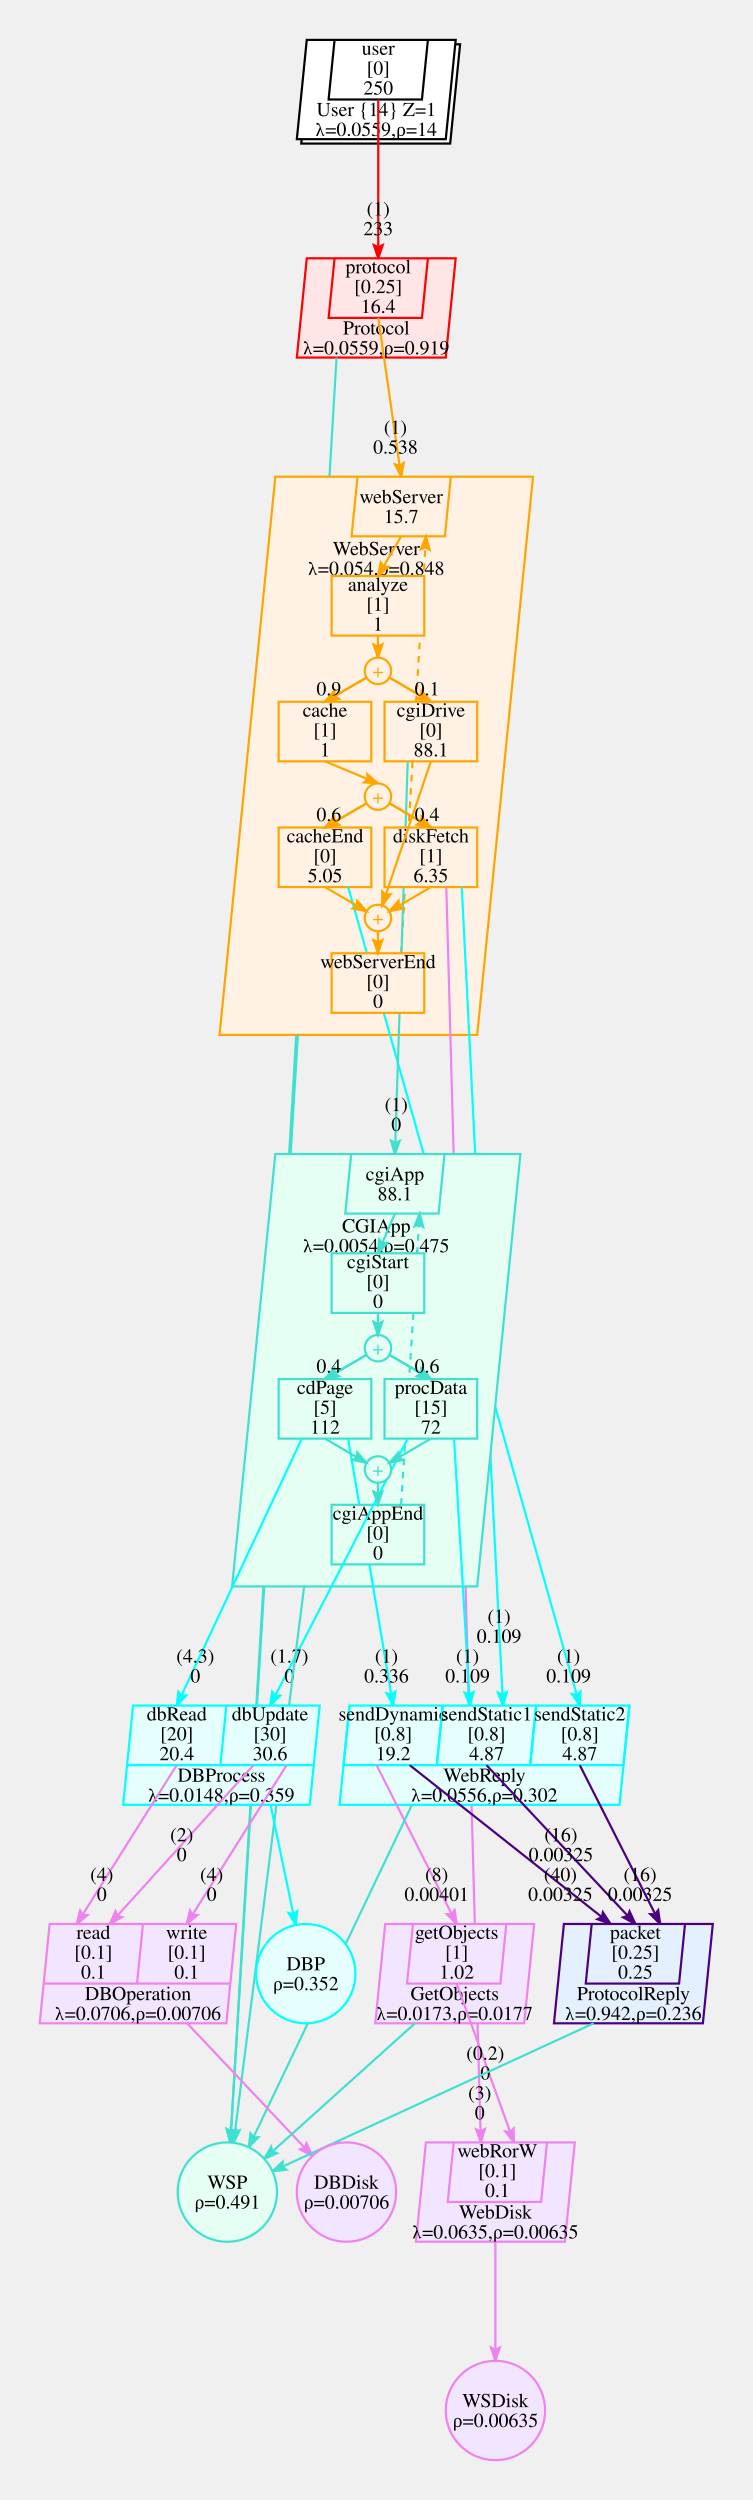
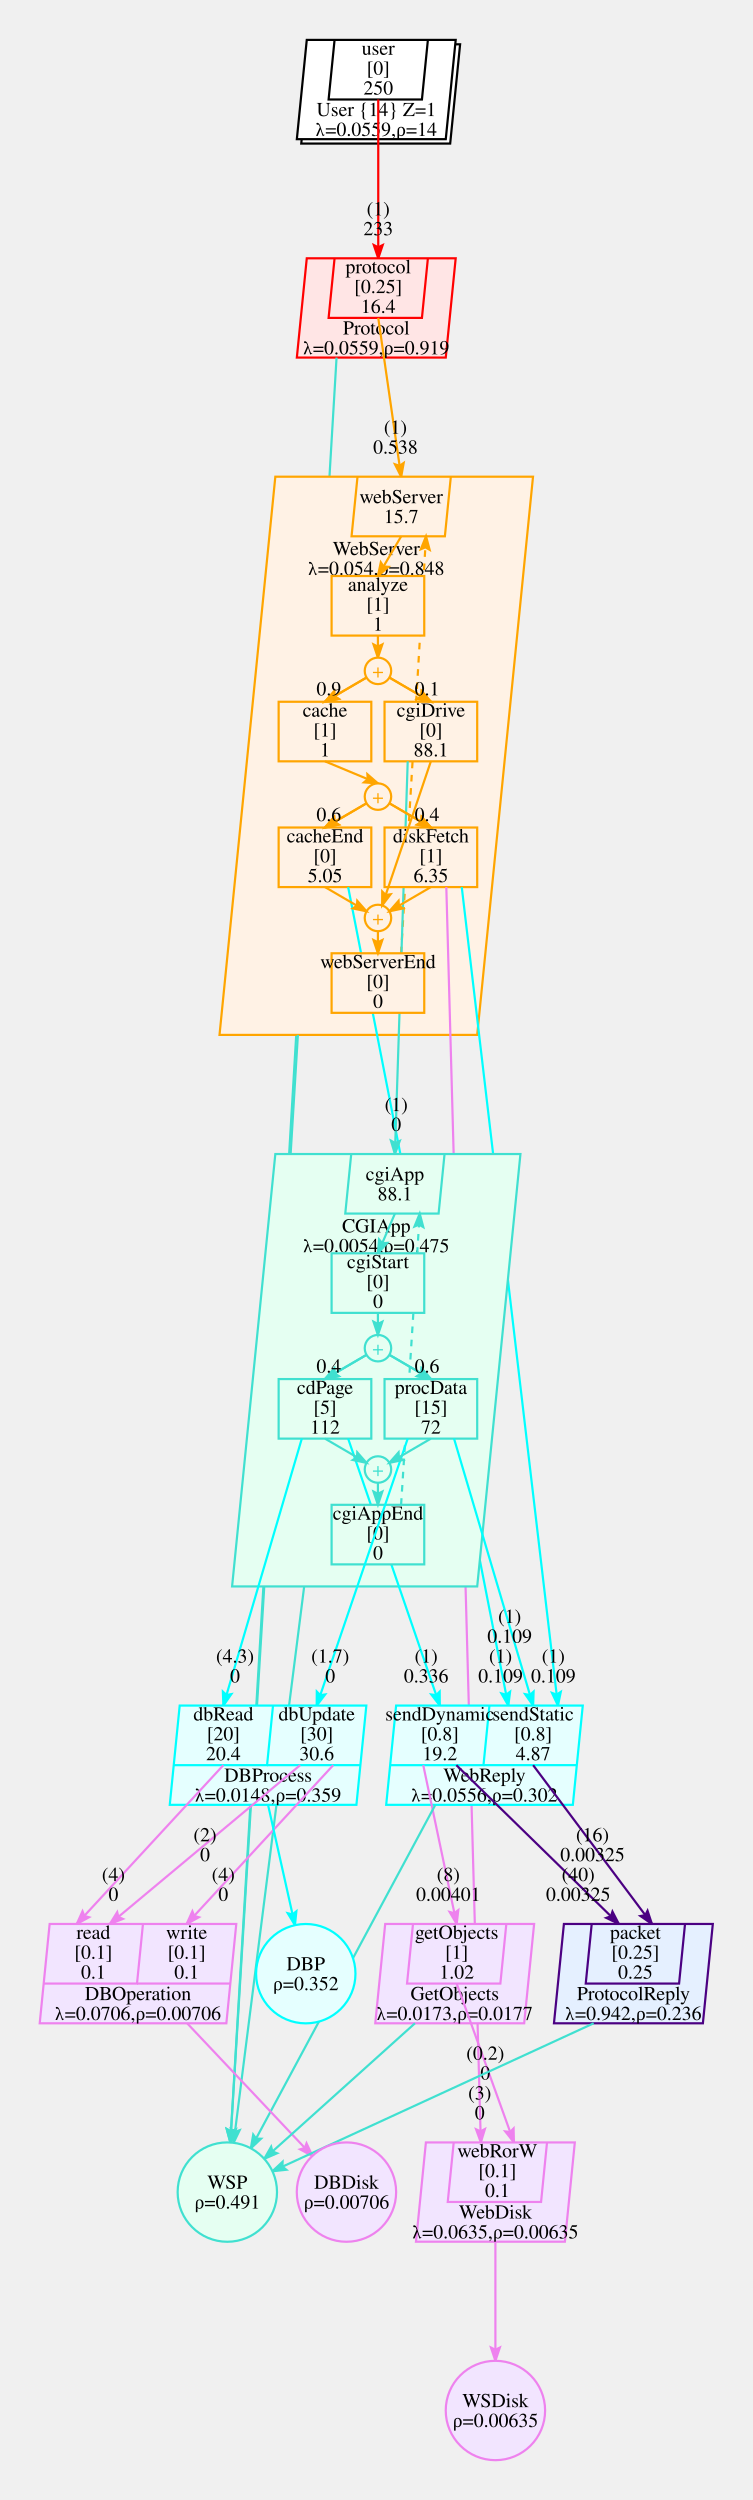
<svg xmlns="http://www.w3.org/2000/svg" width="4.737in" height="15.736in" viewBox="0 0 8528 28325">
  <polygon fill="#ffffff" stroke="black" stroke-width="25" points="3526.25,500 5213.75,500 5101.25,1625 3413.75,1625 " />
  <polygon fill="#ffffff" stroke="black" stroke-width="25" points="3476.25,450 5163.75,450 5051.25,1575 3363.75,1575 " />
  <text x="4264" y="1538" font-family="Times" font-style="Roman" font-size="225" fill="black" text-anchor="middle">λ=0.0559,ρ=14</text>
  <text x="4264" y="1313" font-family="Times" font-style="Roman" font-size="225" fill="black" text-anchor="middle">User {14} Z=1</text>
  <polyline stroke="black" stroke-width="25" fill="none" points="3791.25,450 3723.75,1125 4781.25,1125 4848.75,450 " />
  <text x="4286" y="1069" font-family="Times" font-style="Roman" font-size="225" fill="black" text-anchor="middle">250</text>
  <text x="4286" y="844" font-family="Times" font-style="Roman" font-size="225" fill="black" text-anchor="middle">[0]</text>
  <text x="4286" y="619" font-family="Times" font-style="Roman" font-size="225" fill="black" text-anchor="middle">user</text>
  <line x1="4286.25" y1="1125" x2="4286.25" y2="2925" stroke="Red" stroke-width="25" />
  <polygon fill="Red" stroke="Red" stroke-width="25" points="4286.25,2925 4336.25,2775 4286.25,2800 4236.25,2775 " />
  <text x="4286" y="2663" font-family="Times" font-style="Roman" font-size="225" fill="black" text-anchor="middle">233</text>
  <text x="4286" y="2438" font-family="Times" font-style="Roman" font-size="225" fill="black" text-anchor="middle">(1)</text>
  <polygon fill="#ffe5e5" stroke="Red" stroke-width="25" points="3476.25,2925 5163.75,2925 5051.25,4050 3363.75,4050 " />
  <text x="4264" y="4013" font-family="Times" font-style="Roman" font-size="225" fill="black" text-anchor="middle">λ=0.0559,ρ=0.919</text>
  <text x="4264" y="3788" font-family="Times" font-style="Roman" font-size="225" fill="black" text-anchor="middle">Protocol</text>
  <polyline stroke="Red" stroke-width="25" fill="none" points="3791.25,2925 3723.75,3600 4781.25,3600 4848.75,2925 " />
  <text x="4286" y="3544" font-family="Times" font-style="Roman" font-size="225" fill="black" text-anchor="middle">16.4</text>
  <text x="4286" y="3319" font-family="Times" font-style="Roman" font-size="225" fill="black" text-anchor="middle">[0.25]</text>
  <text x="4286" y="3094" font-family="Times" font-style="Roman" font-size="225" fill="black" text-anchor="middle">protocol</text>
  <line x1="4286.25" y1="3600" x2="4546.25" y2="5400" stroke="Orange" stroke-width="25" />
  <polygon fill="Orange" stroke="Orange" stroke-width="25" points="4546.25,5400 4574.29,5244.39 4528.38,5276.28 4475.32,5258.69 " />
  <text x="4481" y="5138" font-family="Times" font-style="Roman" font-size="225" fill="black" text-anchor="middle">0.538</text>
  <text x="4481" y="4913" font-family="Times" font-style="Roman" font-size="225" fill="black" text-anchor="middle">(1)</text>
  <line x1="3813.75" y1="4050" x2="2609.68" y2="24276" stroke="Turquoise" stroke-width="25" />
  <polygon fill="Turquoise" stroke="Turquoise" stroke-width="25" points="2609.68,24276 2668.5,24129.2 2617.11,24151.2 2568.68,24123.3 " />
  <polygon fill="#fff2e5" stroke="Orange" stroke-width="25" points="3120,5400 6040,5400 5407.5,11725 2487.5,11725 " />
  <text x="4264" y="6513" font-family="Times" font-style="Roman" font-size="225" fill="black" text-anchor="middle">λ=0.054,ρ=0.848</text>
  <text x="4264" y="6288" font-family="Times" font-style="Roman" font-size="225" fill="black" text-anchor="middle">WebServer</text>
  <polyline stroke="Orange" stroke-width="25" fill="none" points="4051.25,5400 3983.75,6075 5041.25,6075 5108.75,5400 " />
  <text x="4546" y="5925" font-family="Times" font-style="Roman" font-size="225" fill="black" text-anchor="middle">15.7</text>
  <text x="4546" y="5700" font-family="Times" font-style="Roman" font-size="225" fill="black" text-anchor="middle">webServer</text>
  <line x1="4546.25" y1="6075" x2="4282.5" y2="6525" stroke="Orange" stroke-width="25" />
  <polygon fill="Orange" stroke="Orange" stroke-width="25" points="4282.5,6525 4401.49,6420.87 4345.71,6417.16 4315.21,6370.31 " />
  <line x1="4545" y1="10800" x2="4827.5" y2="6075" stroke-dasharray="75" stroke="Orange" stroke-width="25" />
  <polygon fill="Orange" stroke="Orange" stroke-width="25" points="4827.5,6075 4768.64,6221.75 4820.04,6199.78 4868.46,6227.72 " />
  <polygon fill="#fff2e5" stroke="Orange" stroke-width="25" points="3757.5,7200 3757.5,6525 4807.5,6525 4807.5,7200 3757.5,7200 " />
  <text x="4283" y="7144" font-family="Times" font-style="Roman" font-size="225" fill="black" text-anchor="middle">1</text>
  <text x="4283" y="6919" font-family="Times" font-style="Roman" font-size="225" fill="black" text-anchor="middle">[1]</text>
  <text x="4283" y="6694" font-family="Times" font-style="Roman" font-size="225" fill="black" text-anchor="middle">analyze</text>
  <polygon fill="#fff2e5" stroke="Orange" stroke-width="25" points="3157.5,8625 3157.5,7950 4207.5,7950 4207.5,8625 3157.5,8625 " />
  <text x="3683" y="8569" font-family="Times" font-style="Roman" font-size="225" fill="black" text-anchor="middle">1</text>
  <text x="3683" y="8344" font-family="Times" font-style="Roman" font-size="225" fill="black" text-anchor="middle">[1]</text>
  <text x="3683" y="8119" font-family="Times" font-style="Roman" font-size="225" fill="black" text-anchor="middle">cache</text>
  <polygon fill="#fff2e5" stroke="Orange" stroke-width="25" points="3157.5,10050 3157.5,9375 4207.5,9375 4207.5,10050 3157.5,10050 " />
-   <line x1="3945" y1="10050" x2="6570" y2="19325" stroke="Cyan" stroke-width="25" />
-   <polygon fill="Cyan" stroke="Cyan" stroke-width="25" points="6570,19325 6577.26,19167.1 6535.96,19204.7 6481.04,19194.3 " />
-   <text x="6443" y="19063" font-family="Times" font-style="Roman" font-size="225" fill="black" text-anchor="middle">0.109</text>
-   <text x="6443" y="18838" font-family="Times" font-style="Roman" font-size="225" fill="black" text-anchor="middle">(1)</text>
+   <line x1="3945" y1="10050" x2="5760" y2="19325" stroke="Cyan" stroke-width="25" />
+   <polygon fill="Cyan" stroke="Cyan" stroke-width="25" points="5760,19325 5780.26,19168.2 5735.99,19202.3 5682.12,19187.4 " />
+   <text x="5672" y="19063" font-family="Times" font-style="Roman" font-size="225" fill="black" text-anchor="middle">0.109</text>
+   <text x="5672" y="18838" font-family="Times" font-style="Roman" font-size="225" fill="black" text-anchor="middle">(1)</text>
  <text x="3683" y="9994" font-family="Times" font-style="Roman" font-size="225" fill="black" text-anchor="middle">5.05</text>
  <text x="3683" y="9769" font-family="Times" font-style="Roman" font-size="225" fill="black" text-anchor="middle">[0]</text>
  <text x="3683" y="9544" font-family="Times" font-style="Roman" font-size="225" fill="black" text-anchor="middle">cacheEnd</text>
  <polygon fill="#fff2e5" stroke="Orange" stroke-width="25" points="4357.5,8625 4357.5,7950 5407.5,7950 5407.5,8625 4357.5,8625 " />
  <line x1="4620" y1="8625" x2="4475" y2="13075" stroke="Turquoise" stroke-width="25" />
  <polygon fill="Turquoise" stroke="Turquoise" stroke-width="25" points="4475,13075 4529.86,12926.7 4479.07,12950.1 4429.91,12923.5 " />
  <text x="4490" y="12813" font-family="Times" font-style="Roman" font-size="225" fill="black" text-anchor="middle">0</text>
  <text x="4490" y="12588" font-family="Times" font-style="Roman" font-size="225" fill="black" text-anchor="middle">(1)</text>
  <text x="4883" y="8569" font-family="Times" font-style="Roman" font-size="225" fill="black" text-anchor="middle">88.1</text>
  <text x="4883" y="8344" font-family="Times" font-style="Roman" font-size="225" fill="black" text-anchor="middle">[0]</text>
  <text x="4883" y="8119" font-family="Times" font-style="Roman" font-size="225" fill="black" text-anchor="middle">cgiDrive</text>
  <polygon fill="#fff2e5" stroke="Orange" stroke-width="25" points="4357.5,10050 4357.5,9375 5407.5,9375 5407.5,10050 4357.5,10050 " />
  <line x1="5057.5" y1="10050" x2="5448.75" y2="24275" stroke="Violet" stroke-width="25" />
  <polygon fill="Violet" stroke="Violet" stroke-width="25" points="5448.75,24275 5494.61,24123.7 5445.31,24150 5394.64,24126.4 " />
  <text x="5436" y="24013" font-family="Times" font-style="Roman" font-size="225" fill="black" text-anchor="middle">0</text>
  <text x="5436" y="23788" font-family="Times" font-style="Roman" font-size="225" fill="black" text-anchor="middle">(3)</text>
-   <line x1="5232.5" y1="10050" x2="5700" y2="19325" stroke="Cyan" stroke-width="25" />
-   <polygon fill="Cyan" stroke="Cyan" stroke-width="25" points="5700,19325 5742.39,19172.7 5693.71,19200.2 5642.51,19177.7 " />
-   <text x="5655" y="18613" font-family="Times" font-style="Roman" font-size="225" fill="black" text-anchor="middle">0.109</text>
-   <text x="5655" y="18388" font-family="Times" font-style="Roman" font-size="225" fill="black" text-anchor="middle">(1)</text>
+   <line x1="5232.5" y1="10050" x2="6322.5" y2="19325" stroke="Cyan" stroke-width="25" />
+   <polygon fill="Cyan" stroke="Cyan" stroke-width="25" points="6322.5,19325 6354.65,19170.2 6307.91,19200.9 6255.33,19181.9 " />
+   <text x="6270" y="19063" font-family="Times" font-style="Roman" font-size="225" fill="black" text-anchor="middle">0.109</text>
+   <text x="6270" y="18838" font-family="Times" font-style="Roman" font-size="225" fill="black" text-anchor="middle">(1)</text>
  <text x="4883" y="9994" font-family="Times" font-style="Roman" font-size="225" fill="black" text-anchor="middle">6.35</text>
  <text x="4883" y="9769" font-family="Times" font-style="Roman" font-size="225" fill="black" text-anchor="middle">[1]</text>
  <text x="4883" y="9544" font-family="Times" font-style="Roman" font-size="225" fill="black" text-anchor="middle">diskFetch</text>
  <polygon fill="#fff2e5" stroke="Orange" stroke-width="25" points="3757.5,11475 3757.5,10800 4807.5,10800 4807.5,11475 3757.5,11475 " />
  <text x="4283" y="11419" font-family="Times" font-style="Roman" font-size="225" fill="black" text-anchor="middle">0</text>
  <text x="4283" y="11194" font-family="Times" font-style="Roman" font-size="225" fill="black" text-anchor="middle">[0]</text>
  <text x="4283" y="10969" font-family="Times" font-style="Roman" font-size="225" fill="black" text-anchor="middle">webServerEnd</text>
  <line x1="4282.5" y1="7200" x2="4282.5" y2="7450" stroke="Orange" stroke-width="25" />
  <polygon fill="Orange" stroke="Orange" stroke-width="25" points="4282.5,7450 4332.5,7300 4282.5,7325 4232.5,7300 " />
  <line x1="3682.5" y1="8625" x2="4282.5" y2="8875" stroke="Orange" stroke-width="25" />
  <polygon fill="Orange" stroke="Orange" stroke-width="25" points="4282.5,8875 4163.27,8771.15 4167.12,8826.92 4124.81,8863.46 " />
  <circle cx="4283" cy="7600" r="150" fill="#fff2e5" stroke="Orange" stroke-width="25" />
  <text x="4283" y="7675" font-family="Times" font-style="Roman" font-size="225" fill="Orange" text-anchor="middle">+</text>
  <line x1="4152.93" y1="7675.58" x2="3682.5" y2="7950" stroke="Orange" stroke-width="25" />
  <polygon fill="Orange" stroke="Orange" stroke-width="25" points="3682.5,7950 3837.26,7917.61 3790.47,7887.02 3786.87,7831.23 " />
  <line x1="4412.07" y1="7675.58" x2="4882.5" y2="7950" stroke="Orange" stroke-width="25" />
  <polygon fill="Orange" stroke="Orange" stroke-width="25" points="4882.5,7950 4778.13,7831.23 4774.53,7887.02 4727.74,7917.61 " />
  <line x1="4152.93" y1="7675.58" x2="3682.5" y2="7950" stroke="Orange" stroke-width="25" />
  <polygon fill="Orange" stroke="Orange" stroke-width="25" points="3682.5,7950 3837.26,7917.61 3790.47,7887.02 3786.87,7831.23 " />
  <line x1="4412.07" y1="7675.58" x2="4882.5" y2="7950" stroke="Orange" stroke-width="25" />
  <polygon fill="Orange" stroke="Orange" stroke-width="25" points="4882.5,7950 4778.13,7831.23 4774.53,7887.02 4727.74,7917.61 " />
  <text x="3726" y="7877" font-family="Times" font-style="Roman" font-size="225" fill="black" text-anchor="middle">0.9</text>
  <text x="4839" y="7877" font-family="Times" font-style="Roman" font-size="225" fill="black" text-anchor="middle">0.1</text>
  <circle cx="4283" cy="10400" r="150" fill="#fff2e5" stroke="Orange" stroke-width="25" />
  <text x="4283" y="10475" font-family="Times" font-style="Roman" font-size="225" fill="Orange" text-anchor="middle">+</text>
  <line x1="3682.5" y1="10050" x2="4152.93" y2="10324.4" stroke="Orange" stroke-width="25" />
  <polygon fill="Orange" stroke="Orange" stroke-width="25" points="4152.93,10324.4 4048.56,10205.6 4044.96,10261.4 3998.17,10292 " />
  <line x1="4882.5" y1="8625" x2="4330.53" y2="10257.9" stroke="Orange" stroke-width="25" />
  <polygon fill="Orange" stroke="Orange" stroke-width="25" points="4330.53,10257.9 4425.94,10131.8 4370.56,10139.5 4331.2,10099.8 " />
  <line x1="4882.5" y1="10050" x2="4412.07" y2="10324.4" stroke="Orange" stroke-width="25" />
  <polygon fill="Orange" stroke="Orange" stroke-width="25" points="4412.07,10324.4 4566.83,10292 4520.04,10261.4 4516.44,10205.6 " />
  <circle cx="4283" cy="9025" r="150" fill="#fff2e5" stroke="Orange" stroke-width="25" />
  <text x="4283" y="9100" font-family="Times" font-style="Roman" font-size="225" fill="Orange" text-anchor="middle">+</text>
  <line x1="4152.93" y1="9100.58" x2="3682.5" y2="9375" stroke="Orange" stroke-width="25" />
  <polygon fill="Orange" stroke="Orange" stroke-width="25" points="3682.5,9375 3837.26,9342.61 3790.47,9312.02 3786.87,9256.23 " />
  <line x1="4412.07" y1="9100.58" x2="4882.5" y2="9375" stroke="Orange" stroke-width="25" />
  <polygon fill="Orange" stroke="Orange" stroke-width="25" points="4882.5,9375 4778.13,9256.23 4774.53,9312.02 4727.74,9342.61 " />
  <line x1="4152.93" y1="9100.58" x2="3682.5" y2="9375" stroke="Orange" stroke-width="25" />
  <polygon fill="Orange" stroke="Orange" stroke-width="25" points="3682.5,9375 3837.26,9342.61 3790.47,9312.02 3786.87,9256.23 " />
  <line x1="4412.07" y1="9100.58" x2="4882.5" y2="9375" stroke="Orange" stroke-width="25" />
  <polygon fill="Orange" stroke="Orange" stroke-width="25" points="4882.5,9375 4778.13,9256.23 4774.53,9312.02 4727.74,9342.61 " />
  <text x="3726" y="9302" font-family="Times" font-style="Roman" font-size="225" fill="black" text-anchor="middle">0.6</text>
  <text x="4839" y="9302" font-family="Times" font-style="Roman" font-size="225" fill="black" text-anchor="middle">0.4</text>
  <line x1="4282.5" y1="10550" x2="4282.5" y2="10800" stroke="Orange" stroke-width="25" />
  <polygon fill="Orange" stroke="Orange" stroke-width="25" points="4282.5,10800 4332.5,10650 4282.5,10675 4232.5,10650 " />
  <line x1="3375.62" y1="11725" x2="2610.48" y2="24276" stroke="Turquoise" stroke-width="25" />
  <polygon fill="Turquoise" stroke="Turquoise" stroke-width="25" points="2610.48,24276 2669.51,24129.4 2618.08,24151.3 2569.7,24123.3 " />
  <polygon fill="#e5fff2" stroke="Turquoise" stroke-width="25" points="3120,13075 5897.5,13075 5407.5,17975 2630,17975 " />
  <text x="4264" y="14188" font-family="Times" font-style="Roman" font-size="225" fill="black" text-anchor="middle">λ=0.0054,ρ=0.475</text>
  <text x="4264" y="13963" font-family="Times" font-style="Roman" font-size="225" fill="black" text-anchor="middle">CGIApp</text>
  <polyline stroke="Turquoise" stroke-width="25" fill="none" points="3980,13075 3912.5,13750 4970,13750 5037.5,13075 " />
  <text x="4475" y="13600" font-family="Times" font-style="Roman" font-size="225" fill="black" text-anchor="middle">88.1</text>
  <text x="4475" y="13375" font-family="Times" font-style="Roman" font-size="225" fill="black" text-anchor="middle">cgiApp</text>
  <line x1="4475" y1="13750" x2="4282.5" y2="14200" stroke="Turquoise" stroke-width="25" />
  <polygon fill="Turquoise" stroke="Turquoise" stroke-width="25" points="4282.5,14200 4387.47,14081.8 4331.66,14085.1 4295.52,14042.4 " />
  <line x1="4545" y1="17050" x2="4756.25" y2="13750" stroke-dasharray="75" stroke="Turquoise" stroke-width="25" />
  <polygon fill="Turquoise" stroke="Turquoise" stroke-width="25" points="4756.25,13750 4696.77,13896.5 4748.26,13874.7 4796.57,13902.9 " />
  <polygon fill="#e5fff2" stroke="Turquoise" stroke-width="25" points="3157.5,16300 3157.5,15625 4207.5,15625 4207.5,16300 3157.5,16300 " />
-   <line x1="3420" y1="16300" x2="2002.5" y2="19325" stroke="Cyan" stroke-width="25" />
-   <polygon fill="Cyan" stroke="Cyan" stroke-width="25" points="2002.5,19325 2111.42,19210.4 2055.54,19211.8 2020.87,19168 " />
-   <text x="2213" y="19063" font-family="Times" font-style="Roman" font-size="225" fill="black" text-anchor="middle">0</text>
-   <text x="2213" y="18838" font-family="Times" font-style="Roman" font-size="225" fill="black" text-anchor="middle">(4.3)</text>
-   <line x1="3945" y1="16300" x2="4455" y2="19325" stroke="Cyan" stroke-width="25" />
-   <polygon fill="Cyan" stroke="Cyan" stroke-width="25" points="4455,19325 4479.37,19168.8 4434.22,19201.7 4380.76,19185.4 " />
-   <text x="4379" y="19063" font-family="Times" font-style="Roman" font-size="225" fill="black" text-anchor="middle">0.336</text>
-   <text x="4379" y="18838" font-family="Times" font-style="Roman" font-size="225" fill="black" text-anchor="middle">(1)</text>
+   <line x1="3420" y1="16300" x2="2531.25" y2="19325" stroke="Cyan" stroke-width="25" />
+   <polygon fill="Cyan" stroke="Cyan" stroke-width="25" points="2531.25,19325 2621.51,19195.2 2566.49,19205.1 2525.56,19167 " />
+   <text x="2663" y="19063" font-family="Times" font-style="Roman" font-size="225" fill="black" text-anchor="middle">0</text>
+   <text x="2663" y="18838" font-family="Times" font-style="Roman" font-size="225" fill="black" text-anchor="middle">(4.3)</text>
+   <line x1="3945" y1="16300" x2="4983.75" y2="19325" stroke="Cyan" stroke-width="25" />
+   <polygon fill="Cyan" stroke="Cyan" stroke-width="25" points="4983.75,19325 4982.32,19166.9 4943.15,19206.8 4887.74,19199.4 " />
+   <text x="4829" y="19063" font-family="Times" font-style="Roman" font-size="225" fill="black" text-anchor="middle">0.336</text>
+   <text x="4829" y="18838" font-family="Times" font-style="Roman" font-size="225" fill="black" text-anchor="middle">(1)</text>
  <text x="3683" y="16244" font-family="Times" font-style="Roman" font-size="225" fill="black" text-anchor="middle">112</text>
  <text x="3683" y="16019" font-family="Times" font-style="Roman" font-size="225" fill="black" text-anchor="middle">[5]</text>
  <text x="3683" y="15794" font-family="Times" font-style="Roman" font-size="225" fill="black" text-anchor="middle">cdPage</text>
  <polygon fill="#e5fff2" stroke="Turquoise" stroke-width="25" points="3757.5,17725 3757.5,17050 4807.5,17050 4807.5,17725 3757.5,17725 " />
  <text x="4283" y="17669" font-family="Times" font-style="Roman" font-size="225" fill="black" text-anchor="middle">0</text>
  <text x="4283" y="17444" font-family="Times" font-style="Roman" font-size="225" fill="black" text-anchor="middle">[0]</text>
  <text x="4283" y="17219" font-family="Times" font-style="Roman" font-size="225" fill="black" text-anchor="middle">cgiAppEnd</text>
  <polygon fill="#e5fff2" stroke="Turquoise" stroke-width="25" points="3757.5,14875 3757.5,14200 4807.5,14200 4807.5,14875 3757.5,14875 " />
  <text x="4283" y="14819" font-family="Times" font-style="Roman" font-size="225" fill="black" text-anchor="middle">0</text>
  <text x="4283" y="14594" font-family="Times" font-style="Roman" font-size="225" fill="black" text-anchor="middle">[0]</text>
  <text x="4283" y="14369" font-family="Times" font-style="Roman" font-size="225" fill="black" text-anchor="middle">cgiStart</text>
  <polygon fill="#e5fff2" stroke="Turquoise" stroke-width="25" points="4357.5,16300 4357.5,15625 5407.5,15625 5407.5,16300 4357.5,16300 " />
-   <line x1="4620" y1="16300" x2="3060" y2="19325" stroke="Cyan" stroke-width="25" />
-   <polygon fill="Cyan" stroke="Cyan" stroke-width="25" points="3060,19325 3173.19,19214.6 3117.29,19213.9 3084.31,19168.8 " />
-   <text x="3279" y="19063" font-family="Times" font-style="Roman" font-size="225" fill="black" text-anchor="middle">0</text>
-   <text x="3279" y="18838" font-family="Times" font-style="Roman" font-size="225" fill="black" text-anchor="middle">(1.7)</text>
-   <line x1="5145" y1="16300" x2="5325" y2="19325" stroke="Cyan" stroke-width="25" />
-   <polygon fill="Cyan" stroke="Cyan" stroke-width="25" points="5325,19325 5366,19172.3 5317.58,19200.2 5266.18,19178.2 " />
-   <text x="5298" y="19063" font-family="Times" font-style="Roman" font-size="225" fill="black" text-anchor="middle">0.109</text>
-   <text x="5298" y="18838" font-family="Times" font-style="Roman" font-size="225" fill="black" text-anchor="middle">(1)</text>
+   <line x1="4620" y1="16300" x2="3588.75" y2="19325" stroke="Cyan" stroke-width="25" />
+   <polygon fill="Cyan" stroke="Cyan" stroke-width="25" points="3588.75,19325 3684.48,19199.2 3629.08,19206.7 3589.83,19166.9 " />
+   <text x="3742" y="19063" font-family="Times" font-style="Roman" font-size="225" fill="black" text-anchor="middle">0</text>
+   <text x="3742" y="18838" font-family="Times" font-style="Roman" font-size="225" fill="black" text-anchor="middle">(1.7)</text>
+   <line x1="5145" y1="16300" x2="6041.25" y2="19325" stroke="Cyan" stroke-width="25" />
+   <polygon fill="Cyan" stroke="Cyan" stroke-width="25" points="6041.25,19325 6046.58,19167 6005.74,19205.1 5950.7,19195.4 " />
+   <text x="5775" y="18613" font-family="Times" font-style="Roman" font-size="225" fill="black" text-anchor="middle">0.109</text>
+   <text x="5775" y="18388" font-family="Times" font-style="Roman" font-size="225" fill="black" text-anchor="middle">(1)</text>
  <text x="4883" y="16244" font-family="Times" font-style="Roman" font-size="225" fill="black" text-anchor="middle">72</text>
  <text x="4883" y="16019" font-family="Times" font-style="Roman" font-size="225" fill="black" text-anchor="middle">[15]</text>
  <text x="4883" y="15794" font-family="Times" font-style="Roman" font-size="225" fill="black" text-anchor="middle">procData</text>
  <circle cx="4283" cy="16650" r="150" fill="#e5fff2" stroke="Turquoise" stroke-width="25" />
  <text x="4283" y="16725" font-family="Times" font-style="Roman" font-size="225" fill="Turquoise" text-anchor="middle">+</text>
+   <line x1="4882.5" y1="16300" x2="4412.07" y2="16574.4" stroke="Turquoise" stroke-width="25" />
+   <polygon fill="Turquoise" stroke="Turquoise" stroke-width="25" points="4412.07,16574.4 4566.83,16542 4520.04,16511.4 4516.44,16455.6 " />
  <line x1="3682.5" y1="16300" x2="4152.93" y2="16574.4" stroke="Turquoise" stroke-width="25" />
  <polygon fill="Turquoise" stroke="Turquoise" stroke-width="25" points="4152.93,16574.4 4048.56,16455.6 4044.96,16511.4 3998.17,16542 " />
-   <line x1="4882.5" y1="16300" x2="4412.07" y2="16574.4" stroke="Turquoise" stroke-width="25" />
-   <polygon fill="Turquoise" stroke="Turquoise" stroke-width="25" points="4412.07,16574.4 4566.83,16542 4520.04,16511.4 4516.44,16455.6 " />
  <circle cx="4283" cy="15275" r="150" fill="#e5fff2" stroke="Turquoise" stroke-width="25" />
  <text x="4283" y="15350" font-family="Times" font-style="Roman" font-size="225" fill="Turquoise" text-anchor="middle">+</text>
+   <line x1="4412.07" y1="15350.6" x2="4882.5" y2="15625" stroke="Turquoise" stroke-width="25" />
+   <polygon fill="Turquoise" stroke="Turquoise" stroke-width="25" points="4882.5,15625 4778.13,15506.2 4774.53,15562 4727.74,15592.6 " />
  <line x1="4152.93" y1="15350.6" x2="3682.5" y2="15625" stroke="Turquoise" stroke-width="25" />
  <polygon fill="Turquoise" stroke="Turquoise" stroke-width="25" points="3682.5,15625 3837.26,15592.6 3790.47,15562 3786.87,15506.2 " />
  <line x1="4412.07" y1="15350.6" x2="4882.5" y2="15625" stroke="Turquoise" stroke-width="25" />
  <polygon fill="Turquoise" stroke="Turquoise" stroke-width="25" points="4882.5,15625 4778.13,15506.2 4774.53,15562 4727.74,15592.6 " />
  <line x1="4152.93" y1="15350.6" x2="3682.5" y2="15625" stroke="Turquoise" stroke-width="25" />
  <polygon fill="Turquoise" stroke="Turquoise" stroke-width="25" points="3682.5,15625 3837.26,15592.6 3790.47,15562 3786.87,15506.2 " />
-   <line x1="4412.07" y1="15350.6" x2="4882.5" y2="15625" stroke="Turquoise" stroke-width="25" />
-   <polygon fill="Turquoise" stroke="Turquoise" stroke-width="25" points="4882.5,15625 4778.13,15506.2 4774.53,15562 4727.74,15592.6 " />
+   <text x="4839" y="15552" font-family="Times" font-style="Roman" font-size="225" fill="black" text-anchor="middle">0.6</text>
  <text x="3726" y="15552" font-family="Times" font-style="Roman" font-size="225" fill="black" text-anchor="middle">0.4</text>
-   <text x="4839" y="15552" font-family="Times" font-style="Roman" font-size="225" fill="black" text-anchor="middle">0.6</text>
  <line x1="4282.5" y1="16800" x2="4282.5" y2="17050" stroke="Turquoise" stroke-width="25" />
  <polygon fill="Turquoise" stroke="Turquoise" stroke-width="25" points="4282.5,17050 4332.5,16900 4282.5,16925 4232.5,16900 " />
  <line x1="4282.5" y1="14875" x2="4282.5" y2="15125" stroke="Turquoise" stroke-width="25" />
  <polygon fill="Turquoise" stroke="Turquoise" stroke-width="25" points="4282.5,15125 4332.5,14975 4282.5,15000 4232.5,14975 " />
  <line x1="3446.88" y1="17975" x2="2647.05" y2="24279.5" stroke="Turquoise" stroke-width="25" />
  <polygon fill="Turquoise" stroke="Turquoise" stroke-width="25" points="2647.05,24279.5 2715.53,24137 2662.78,24155.5 2616.32,24124.4 " />
-   <polygon fill="#e5ffff" stroke="Cyan" stroke-width="25" points="1507.5,19325 3622.5,19325 3510,20450 1395,20450 " />
-   <text x="2509" y="20413" font-family="Times" font-style="Roman" font-size="225" fill="black" text-anchor="middle">λ=0.0148,ρ=0.359</text>
-   <text x="2509" y="20188" font-family="Times" font-style="Roman" font-size="225" fill="black" text-anchor="middle">DBProcess</text>
-   <polyline stroke="Cyan" stroke-width="25" fill="none" points="1440,20000 2497.5,20000 2565,19325 " />
-   <text x="2003" y="19944" font-family="Times" font-style="Roman" font-size="225" fill="black" text-anchor="middle">20.4</text>
-   <text x="2003" y="19719" font-family="Times" font-style="Roman" font-size="225" fill="black" text-anchor="middle">[20]</text>
-   <text x="2003" y="19494" font-family="Times" font-style="Roman" font-size="225" fill="black" text-anchor="middle">dbRead</text>
-   <line x1="2002.5" y1="20000" x2="870" y2="21800" stroke="Violet" stroke-width="25" />
-   <polygon fill="Violet" stroke="Violet" stroke-width="25" points="870,21800 992.2,21699.7 936.567,21694.2 907.559,21646.4 " />
-   <text x="1153" y="21538" font-family="Times" font-style="Roman" font-size="225" fill="black" text-anchor="middle">0</text>
-   <text x="1153" y="21313" font-family="Times" font-style="Roman" font-size="225" fill="black" text-anchor="middle">(4)</text>
-   <line x1="2497.5" y1="20000" x2="3555" y2="20000" stroke="Cyan" stroke-width="25" />
-   <text x="3060" y="19944" font-family="Times" font-style="Roman" font-size="225" fill="black" text-anchor="middle">30.6</text>
-   <text x="3060" y="19719" font-family="Times" font-style="Roman" font-size="225" fill="black" text-anchor="middle">[30]</text>
-   <text x="3060" y="19494" font-family="Times" font-style="Roman" font-size="225" fill="black" text-anchor="middle">dbUpdate</text>
-   <line x1="2872.5" y1="20000" x2="1245" y2="21800" stroke="Violet" stroke-width="25" />
-   <polygon fill="Violet" stroke="Violet" stroke-width="25" points="1245,21800 1382.69,21722.3 1328.83,21707.3 1308.51,21655.2 " />
-   <text x="2059" y="21088" font-family="Times" font-style="Roman" font-size="225" fill="black" text-anchor="middle">0</text>
-   <text x="2059" y="20863" font-family="Times" font-style="Roman" font-size="225" fill="black" text-anchor="middle">(2)</text>
-   <line x1="3247.5" y1="20000" x2="2115" y2="21800" stroke="Violet" stroke-width="25" />
-   <polygon fill="Violet" stroke="Violet" stroke-width="25" points="2115,21800 2237.2,21699.7 2181.57,21694.2 2152.56,21646.4 " />
-   <text x="2398" y="21538" font-family="Times" font-style="Roman" font-size="225" fill="black" text-anchor="middle">0</text>
-   <text x="2398" y="21313" font-family="Times" font-style="Roman" font-size="225" fill="black" text-anchor="middle">(4)</text>
-   <line x1="3065.62" y1="20450" x2="3350.02" y2="21811.9" stroke="Cyan" stroke-width="25" />
-   <polygon fill="Cyan" stroke="Cyan" stroke-width="25" points="3350.02,21811.9 3368.3,21654.8 3324.47,21689.5 3270.41,21675.3 " />
-   <polygon fill="#e5ffff" stroke="Cyan" stroke-width="25" points="3960,19325 7132.5,19325 7020,20450 3847.5,20450 " />
+   <polygon fill="#e5ffff" stroke="Cyan" stroke-width="25" points="2036.25,19325 4151.25,19325 4038.75,20450 1923.75,20450 " />
+   <text x="3038" y="20413" font-family="Times" font-style="Roman" font-size="225" fill="black" text-anchor="middle">λ=0.0148,ρ=0.359</text>
+   <text x="3038" y="20188" font-family="Times" font-style="Roman" font-size="225" fill="black" text-anchor="middle">DBProcess</text>
+   <polyline stroke="Cyan" stroke-width="25" fill="none" points="1968.75,20000 3026.25,20000 3093.75,19325 " />
+   <text x="2531" y="19944" font-family="Times" font-style="Roman" font-size="225" fill="black" text-anchor="middle">20.4</text>
+   <text x="2531" y="19719" font-family="Times" font-style="Roman" font-size="225" fill="black" text-anchor="middle">[20]</text>
+   <text x="2531" y="19494" font-family="Times" font-style="Roman" font-size="225" fill="black" text-anchor="middle">dbRead</text>
+   <line x1="2531.25" y1="20000" x2="870" y2="21800" stroke="Violet" stroke-width="25" />
+   <polygon fill="Violet" stroke="Violet" stroke-width="25" points="870,21800 1008.48,21723.7 954.777,21708.1 934.989,21655.9 " />
+   <text x="1285" y="21538" font-family="Times" font-style="Roman" font-size="225" fill="black" text-anchor="middle">0</text>
+   <text x="1285" y="21313" font-family="Times" font-style="Roman" font-size="225" fill="black" text-anchor="middle">(4)</text>
+   <line x1="3026.25" y1="20000" x2="4083.75" y2="20000" stroke="Cyan" stroke-width="25" />
+   <text x="3589" y="19944" font-family="Times" font-style="Roman" font-size="225" fill="black" text-anchor="middle">30.6</text>
+   <text x="3589" y="19719" font-family="Times" font-style="Roman" font-size="225" fill="black" text-anchor="middle">[30]</text>
+   <text x="3589" y="19494" font-family="Times" font-style="Roman" font-size="225" fill="black" text-anchor="middle">dbUpdate</text>
+   <line x1="3401.25" y1="20000" x2="1245" y2="21800" stroke="Violet" stroke-width="25" />
+   <polygon fill="Violet" stroke="Violet" stroke-width="25" points="1245,21800 1392.19,21742.3 1340.96,21719.9 1328.11,21665.5 " />
+   <text x="2323" y="21088" font-family="Times" font-style="Roman" font-size="225" fill="black" text-anchor="middle">0</text>
+   <text x="2323" y="20863" font-family="Times" font-style="Roman" font-size="225" fill="black" text-anchor="middle">(2)</text>
+   <line x1="3776.25" y1="20000" x2="2115" y2="21800" stroke="Violet" stroke-width="25" />
+   <polygon fill="Violet" stroke="Violet" stroke-width="25" points="2115,21800 2253.48,21723.7 2199.78,21708.1 2179.99,21655.9 " />
+   <text x="2530" y="21538" font-family="Times" font-style="Roman" font-size="225" fill="black" text-anchor="middle">0</text>
+   <text x="2530" y="21313" font-family="Times" font-style="Roman" font-size="225" fill="black" text-anchor="middle">(4)</text>
+   <line x1="3037.5" y1="20450" x2="3342.29" y2="21813.5" stroke="Cyan" stroke-width="25" />
+   <polygon fill="Cyan" stroke="Cyan" stroke-width="25" points="3342.29,21813.5 3358.37,21656.3 3315.02,21691.6 3260.78,21678.1 " />
+   <polygon fill="#e5ffff" stroke="Cyan" stroke-width="25" points="4488.75,19325 6603.75,19325 6491.25,20450 4376.25,20450 " />
  <text x="5490" y="20413" font-family="Times" font-style="Roman" font-size="225" fill="black" text-anchor="middle">λ=0.0556,ρ=0.302</text>
  <text x="5490" y="20188" font-family="Times" font-style="Roman" font-size="225" fill="black" text-anchor="middle">WebReply</text>
-   <polyline stroke="Cyan" stroke-width="25" fill="none" points="3960,19325 3892.5,20000 4950,20000 5017.5,19325 " />
-   <text x="4455" y="19944" font-family="Times" font-style="Roman" font-size="225" fill="black" text-anchor="middle">19.2</text>
-   <text x="4455" y="19719" font-family="Times" font-style="Roman" font-size="225" fill="black" text-anchor="middle">[0.8]</text>
-   <text x="4455" y="19494" font-family="Times" font-style="Roman" font-size="225" fill="black" text-anchor="middle">sendDynamic</text>
-   <line x1="4267.5" y1="20000" x2="5175" y2="21800" stroke="Violet" stroke-width="25" />
-   <polygon fill="Violet" stroke="Violet" stroke-width="25" points="5175,21800 5152.12,21643.6 5118.73,21688.4 5062.83,21688.6 " />
-   <text x="4948" y="21538" font-family="Times" font-style="Roman" font-size="225" fill="black" text-anchor="middle">0.00401</text>
-   <text x="4948" y="21313" font-family="Times" font-style="Roman" font-size="225" fill="black" text-anchor="middle">(8)</text>
-   <line x1="4642.5" y1="20000" x2="6918.75" y2="21800" stroke="Indigo" stroke-width="25" />
-   <polygon fill="Indigo" stroke="Indigo" stroke-width="25" points="6918.75,21800 6832.11,21667.7 6820.7,21722.5 6770.08,21746.2 " />
-   <text x="6350" y="21538" font-family="Times" font-style="Roman" font-size="225" fill="black" text-anchor="middle">0.00325</text>
-   <text x="6350" y="21313" font-family="Times" font-style="Roman" font-size="225" fill="black" text-anchor="middle">(40)</text>
-   <polyline stroke="Cyan" stroke-width="25" fill="none" points="5017.5,19325 4950,20000 6007.5,20000 6075,19325 " />
-   <text x="5513" y="19944" font-family="Times" font-style="Roman" font-size="225" fill="black" text-anchor="middle">4.87</text>
-   <text x="5513" y="19719" font-family="Times" font-style="Roman" font-size="225" fill="black" text-anchor="middle">[0.8]</text>
-   <text x="5513" y="19494" font-family="Times" font-style="Roman" font-size="225" fill="black" text-anchor="middle">sendStatic1</text>
-   <line x1="5512.5" y1="20000" x2="7200" y2="21800" stroke="Indigo" stroke-width="25" />
-   <polygon fill="Indigo" stroke="Indigo" stroke-width="25" points="7200,21800 7133.89,21656.4 7114.51,21708.8 7060.93,21724.8 " />
-   <text x="6356" y="21088" font-family="Times" font-style="Roman" font-size="225" fill="black" text-anchor="middle">0.00325</text>
-   <text x="6356" y="20863" font-family="Times" font-style="Roman" font-size="225" fill="black" text-anchor="middle">(16)</text>
-   <polyline stroke="Cyan" stroke-width="25" fill="none" points="6075,19325 6007.5,20000 7065,20000 7132.5,19325 " />
-   <text x="6570" y="19944" font-family="Times" font-style="Roman" font-size="225" fill="black" text-anchor="middle">4.87</text>
-   <text x="6570" y="19719" font-family="Times" font-style="Roman" font-size="225" fill="black" text-anchor="middle">[0.8]</text>
-   <text x="6570" y="19494" font-family="Times" font-style="Roman" font-size="225" fill="black" text-anchor="middle">sendStatic2</text>
-   <line x1="6570" y1="20000" x2="7481.25" y2="21800" stroke="Indigo" stroke-width="25" />
-   <polygon fill="Indigo" stroke="Indigo" stroke-width="25" points="7481.25,21800 7458.11,21643.6 7424.79,21688.5 7368.89,21688.8 " />
-   <text x="7253" y="21538" font-family="Times" font-style="Roman" font-size="225" fill="black" text-anchor="middle">0.00325</text>
-   <text x="7253" y="21313" font-family="Times" font-style="Roman" font-size="225" fill="black" text-anchor="middle">(16)</text>
-   <line x1="4668.75" y1="20450" x2="2818.39" y2="24329.8" stroke="Turquoise" stroke-width="25" />
-   <polygon fill="Turquoise" stroke="Turquoise" stroke-width="25" points="2818.39,24329.8 2928.09,24215.9 2872.2,24217 2837.83,24172.9 " />
+   <polyline stroke="Cyan" stroke-width="25" fill="none" points="4421.25,20000 5478.75,20000 5546.25,19325 " />
+   <text x="4984" y="19944" font-family="Times" font-style="Roman" font-size="225" fill="black" text-anchor="middle">19.2</text>
+   <text x="4984" y="19719" font-family="Times" font-style="Roman" font-size="225" fill="black" text-anchor="middle">[0.8]</text>
+   <text x="4984" y="19494" font-family="Times" font-style="Roman" font-size="225" fill="black" text-anchor="middle">sendDynamic</text>
+   <line x1="4796.25" y1="20000" x2="5175" y2="21800" stroke="Violet" stroke-width="25" />
+   <polygon fill="Violet" stroke="Violet" stroke-width="25" points="5175,21800 5193.04,21642.9 5149.26,21677.7 5095.19,21663.5 " />
+   <text x="5080" y="21538" font-family="Times" font-style="Roman" font-size="225" fill="black" text-anchor="middle">0.00401</text>
+   <text x="5080" y="21313" font-family="Times" font-style="Roman" font-size="225" fill="black" text-anchor="middle">(8)</text>
+   <line x1="5171.25" y1="20000" x2="7012.5" y2="21800" stroke="Indigo" stroke-width="25" />
+   <polygon fill="Indigo" stroke="Indigo" stroke-width="25" points="7012.5,21800 6940.19,21659.4 6923.12,21712.6 6870.29,21730.9 " />
+   <text x="6552" y="21538" font-family="Times" font-style="Roman" font-size="225" fill="black" text-anchor="middle">0.00325</text>
+   <text x="6552" y="21313" font-family="Times" font-style="Roman" font-size="225" fill="black" text-anchor="middle">(40)</text>
+   <line x1="5478.75" y1="20000" x2="6536.25" y2="20000" stroke="Cyan" stroke-width="25" />
+   <text x="6041" y="19944" font-family="Times" font-style="Roman" font-size="225" fill="black" text-anchor="middle">4.87</text>
+   <text x="6041" y="19719" font-family="Times" font-style="Roman" font-size="225" fill="black" text-anchor="middle">[0.8]</text>
+   <text x="6041" y="19494" font-family="Times" font-style="Roman" font-size="225" fill="black" text-anchor="middle">sendStatic</text>
+   <line x1="6041.25" y1="20000" x2="7387.5" y2="21800" stroke="Indigo" stroke-width="25" />
+   <polygon fill="Indigo" stroke="Indigo" stroke-width="25" points="7387.5,21800 7337.7,21649.9 7312.63,21699.9 7257.62,21709.8 " />
+   <text x="6714" y="21088" font-family="Times" font-style="Roman" font-size="225" fill="black" text-anchor="middle">0.00325</text>
+   <text x="6714" y="20863" font-family="Times" font-style="Roman" font-size="225" fill="black" text-anchor="middle">(16)</text>
+   <line x1="4933.12" y1="20450" x2="2842.44" y2="24342" stroke="Turquoise" stroke-width="25" />
+   <polygon fill="Turquoise" stroke="Turquoise" stroke-width="25" points="2842.44,24342 2957.47,24233.5 2901.59,24231.9 2869.38,24186.2 " />
  <polygon fill="#f2e5ff" stroke="Violet" stroke-width="25" points="562.5,21800 2677.5,21800 2565,22925 450,22925 " />
  <text x="1564" y="22888" font-family="Times" font-style="Roman" font-size="225" fill="black" text-anchor="middle">λ=0.0706,ρ=0.00706</text>
  <text x="1564" y="22663" font-family="Times" font-style="Roman" font-size="225" fill="black" text-anchor="middle">DBOperation</text>
  <polyline stroke="Violet" stroke-width="25" fill="none" points="495,22475 1552.5,22475 1620,21800 " />
  <text x="1058" y="22419" font-family="Times" font-style="Roman" font-size="225" fill="black" text-anchor="middle">0.1</text>
  <text x="1058" y="22194" font-family="Times" font-style="Roman" font-size="225" fill="black" text-anchor="middle">[0.1]</text>
  <text x="1058" y="21969" font-family="Times" font-style="Roman" font-size="225" fill="black" text-anchor="middle">read</text>
  <line x1="1552.5" y1="22475" x2="2610" y2="22475" stroke="Violet" stroke-width="25" />
  <text x="2115" y="22419" font-family="Times" font-style="Roman" font-size="225" fill="black" text-anchor="middle">0.1</text>
  <text x="2115" y="22194" font-family="Times" font-style="Roman" font-size="225" fill="black" text-anchor="middle">[0.1]</text>
  <text x="2115" y="21969" font-family="Times" font-style="Roman" font-size="225" fill="black" text-anchor="middle">write</text>
  <line x1="2120.62" y1="22925" x2="3540.09" y2="24428.5" stroke="Violet" stroke-width="25" />
  <polygon fill="Violet" stroke="Violet" stroke-width="25" points="3540.09,24428.5 3473.48,24285.1 3454.28,24337.6 3400.76,24353.7 " />
  <circle cx="3465" cy="22363" r="563" fill="#e5ffff" stroke="Cyan" stroke-width="25" />
  <text x="3465" y="22550" font-family="Times" font-style="Roman" font-size="225" fill="black" text-anchor="middle">ρ=0.352</text>
  <text x="3465" y="22325" font-family="Times" font-style="Roman" font-size="225" fill="black" text-anchor="middle">DBP</text>
  <polygon fill="#f2e5ff" stroke="Violet" stroke-width="25" points="4365,21800 6052.5,21800 5940,22925 4252.5,22925 " />
  <text x="5153" y="22888" font-family="Times" font-style="Roman" font-size="225" fill="black" text-anchor="middle">λ=0.0173,ρ=0.0177</text>
  <text x="5153" y="22663" font-family="Times" font-style="Roman" font-size="225" fill="black" text-anchor="middle">GetObjects</text>
  <polyline stroke="Violet" stroke-width="25" fill="none" points="4680,21800 4612.5,22475 5670,22475 5737.5,21800 " />
  <text x="5175" y="22419" font-family="Times" font-style="Roman" font-size="225" fill="black" text-anchor="middle">1.02</text>
  <text x="5175" y="22194" font-family="Times" font-style="Roman" font-size="225" fill="black" text-anchor="middle">[1]</text>
  <text x="5175" y="21969" font-family="Times" font-style="Roman" font-size="225" fill="black" text-anchor="middle">getObjects</text>
  <line x1="5175" y1="22475" x2="5823.75" y2="24275" stroke="Violet" stroke-width="25" />
  <polygon fill="Violet" stroke="Violet" stroke-width="25" points="5823.75,24275 5819.93,24116.9 5781.37,24157.4 5725.85,24150.8 " />
  <text x="5499" y="23563" font-family="Times" font-style="Roman" font-size="225" fill="black" text-anchor="middle">0</text>
  <text x="5499" y="23338" font-family="Times" font-style="Roman" font-size="225" fill="black" text-anchor="middle">(0.2)</text>
  <line x1="4702.5" y1="22925" x2="2994.46" y2="24461.3" stroke="Turquoise" stroke-width="25" />
  <polygon fill="Turquoise" stroke="Turquoise" stroke-width="25" points="2994.46,24461.3 3139.42,24398.2 3087.4,24377.7 3072.55,24323.8 " />
  <polygon fill="#e5f0ff" stroke="Indigo" stroke-width="25" points="6390,21800 8077.5,21800 7965,22925 6277.5,22925 " />
  <text x="7178" y="22888" font-family="Times" font-style="Roman" font-size="225" fill="black" text-anchor="middle">λ=0.942,ρ=0.236</text>
  <text x="7178" y="22663" font-family="Times" font-style="Roman" font-size="225" fill="black" text-anchor="middle">ProtocolReply</text>
  <polyline stroke="Indigo" stroke-width="25" fill="none" points="6705,21800 6637.5,22475 7695,22475 7762.5,21800 " />
  <text x="7200" y="22419" font-family="Times" font-style="Roman" font-size="225" fill="black" text-anchor="middle">0.25</text>
  <text x="7200" y="22194" font-family="Times" font-style="Roman" font-size="225" fill="black" text-anchor="middle">[0.25]</text>
  <text x="7200" y="21969" font-family="Times" font-style="Roman" font-size="225" fill="black" text-anchor="middle">packet</text>
  <line x1="6727.5" y1="22925" x2="3087.14" y2="24602.1" stroke="Turquoise" stroke-width="25" />
  <polygon fill="Turquoise" stroke="Turquoise" stroke-width="25" points="3087.14,24602.1 3244.3,24584.8 3200.67,24549.8 3202.45,24494 " />
  <circle cx="2576" cy="24838" r="563" fill="#e5fff2" stroke="Turquoise" stroke-width="25" />
  <text x="2576" y="25025" font-family="Times" font-style="Roman" font-size="225" fill="black" text-anchor="middle">ρ=0.491</text>
  <text x="2576" y="24800" font-family="Times" font-style="Roman" font-size="225" fill="black" text-anchor="middle">WSP</text>
  <circle cx="3926" cy="24838" r="563" fill="#f2e5ff" stroke="Violet" stroke-width="25" />
  <text x="3926" y="25025" font-family="Times" font-style="Roman" font-size="225" fill="black" text-anchor="middle">ρ=0.00706</text>
  <text x="3926" y="24800" font-family="Times" font-style="Roman" font-size="225" fill="black" text-anchor="middle">DBDisk</text>
  <polygon fill="#f2e5ff" stroke="Violet" stroke-width="25" points="4826.25,24275 6513.75,24275 6401.25,25400 4713.75,25400 " />
  <text x="5614" y="25363" font-family="Times" font-style="Roman" font-size="225" fill="black" text-anchor="middle">λ=0.0635,ρ=0.00635</text>
  <text x="5614" y="25138" font-family="Times" font-style="Roman" font-size="225" fill="black" text-anchor="middle">WebDisk</text>
  <polyline stroke="Violet" stroke-width="25" fill="none" points="5141.25,24275 5073.75,24950 6131.25,24950 6198.75,24275 " />
  <text x="5636" y="24894" font-family="Times" font-style="Roman" font-size="225" fill="black" text-anchor="middle">0.1</text>
  <text x="5636" y="24669" font-family="Times" font-style="Roman" font-size="225" fill="black" text-anchor="middle">[0.1]</text>
  <text x="5636" y="24444" font-family="Times" font-style="Roman" font-size="225" fill="black" text-anchor="middle">webRorW</text>
  <line x1="5613.75" y1="25400" x2="5613.75" y2="26750" stroke="Violet" stroke-width="25" />
  <polygon fill="Violet" stroke="Violet" stroke-width="25" points="5613.75,26750 5663.75,26600 5613.75,26625 5563.75,26600 " />
  <circle cx="5614" cy="27313" r="563" fill="#f2e5ff" stroke="Violet" stroke-width="25" />
  <text x="5614" y="27500" font-family="Times" font-style="Roman" font-size="225" fill="black" text-anchor="middle">ρ=0.00635</text>
  <text x="5614" y="27275" font-family="Times" font-style="Roman" font-size="225" fill="black" text-anchor="middle">WSDisk</text>
</svg>
